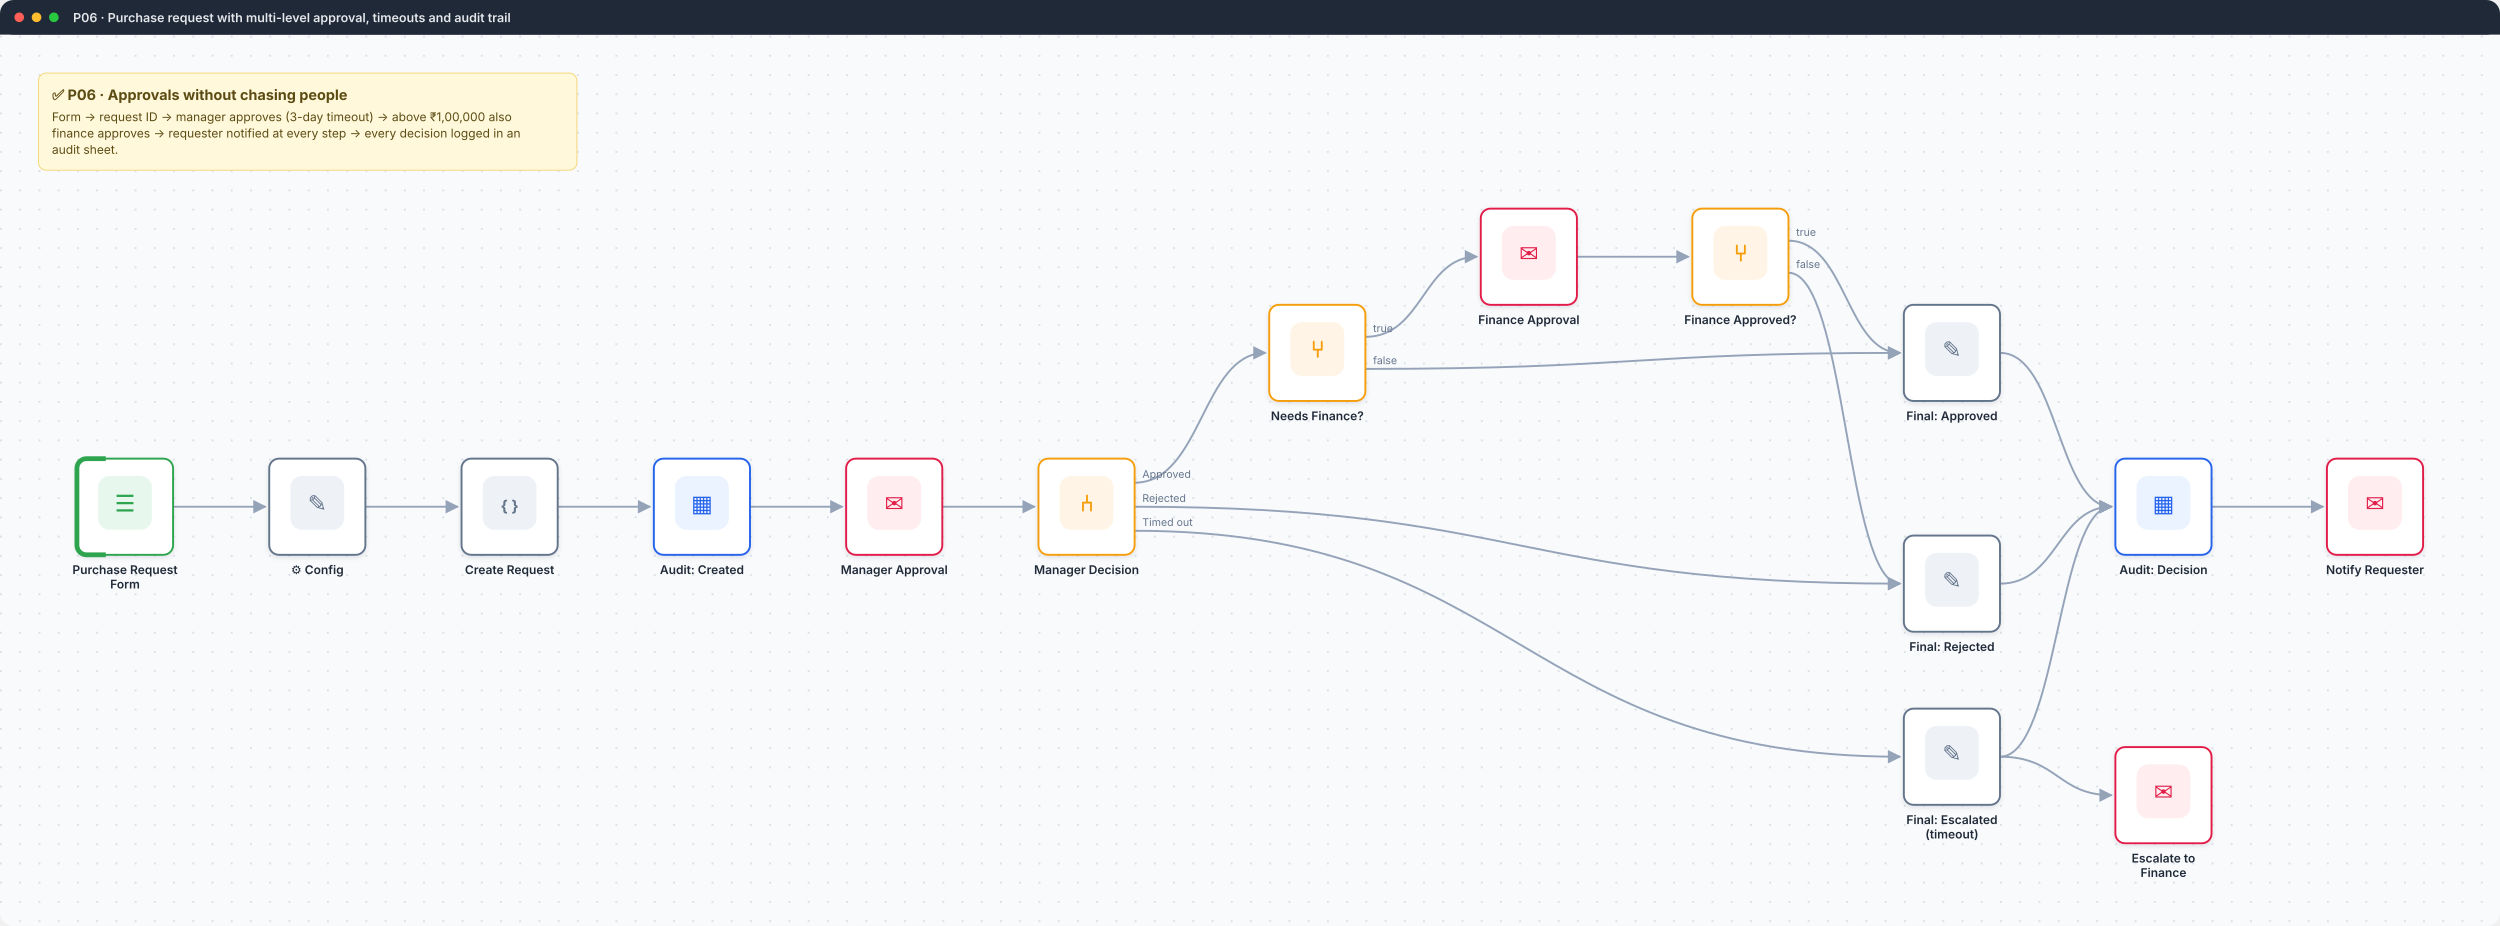
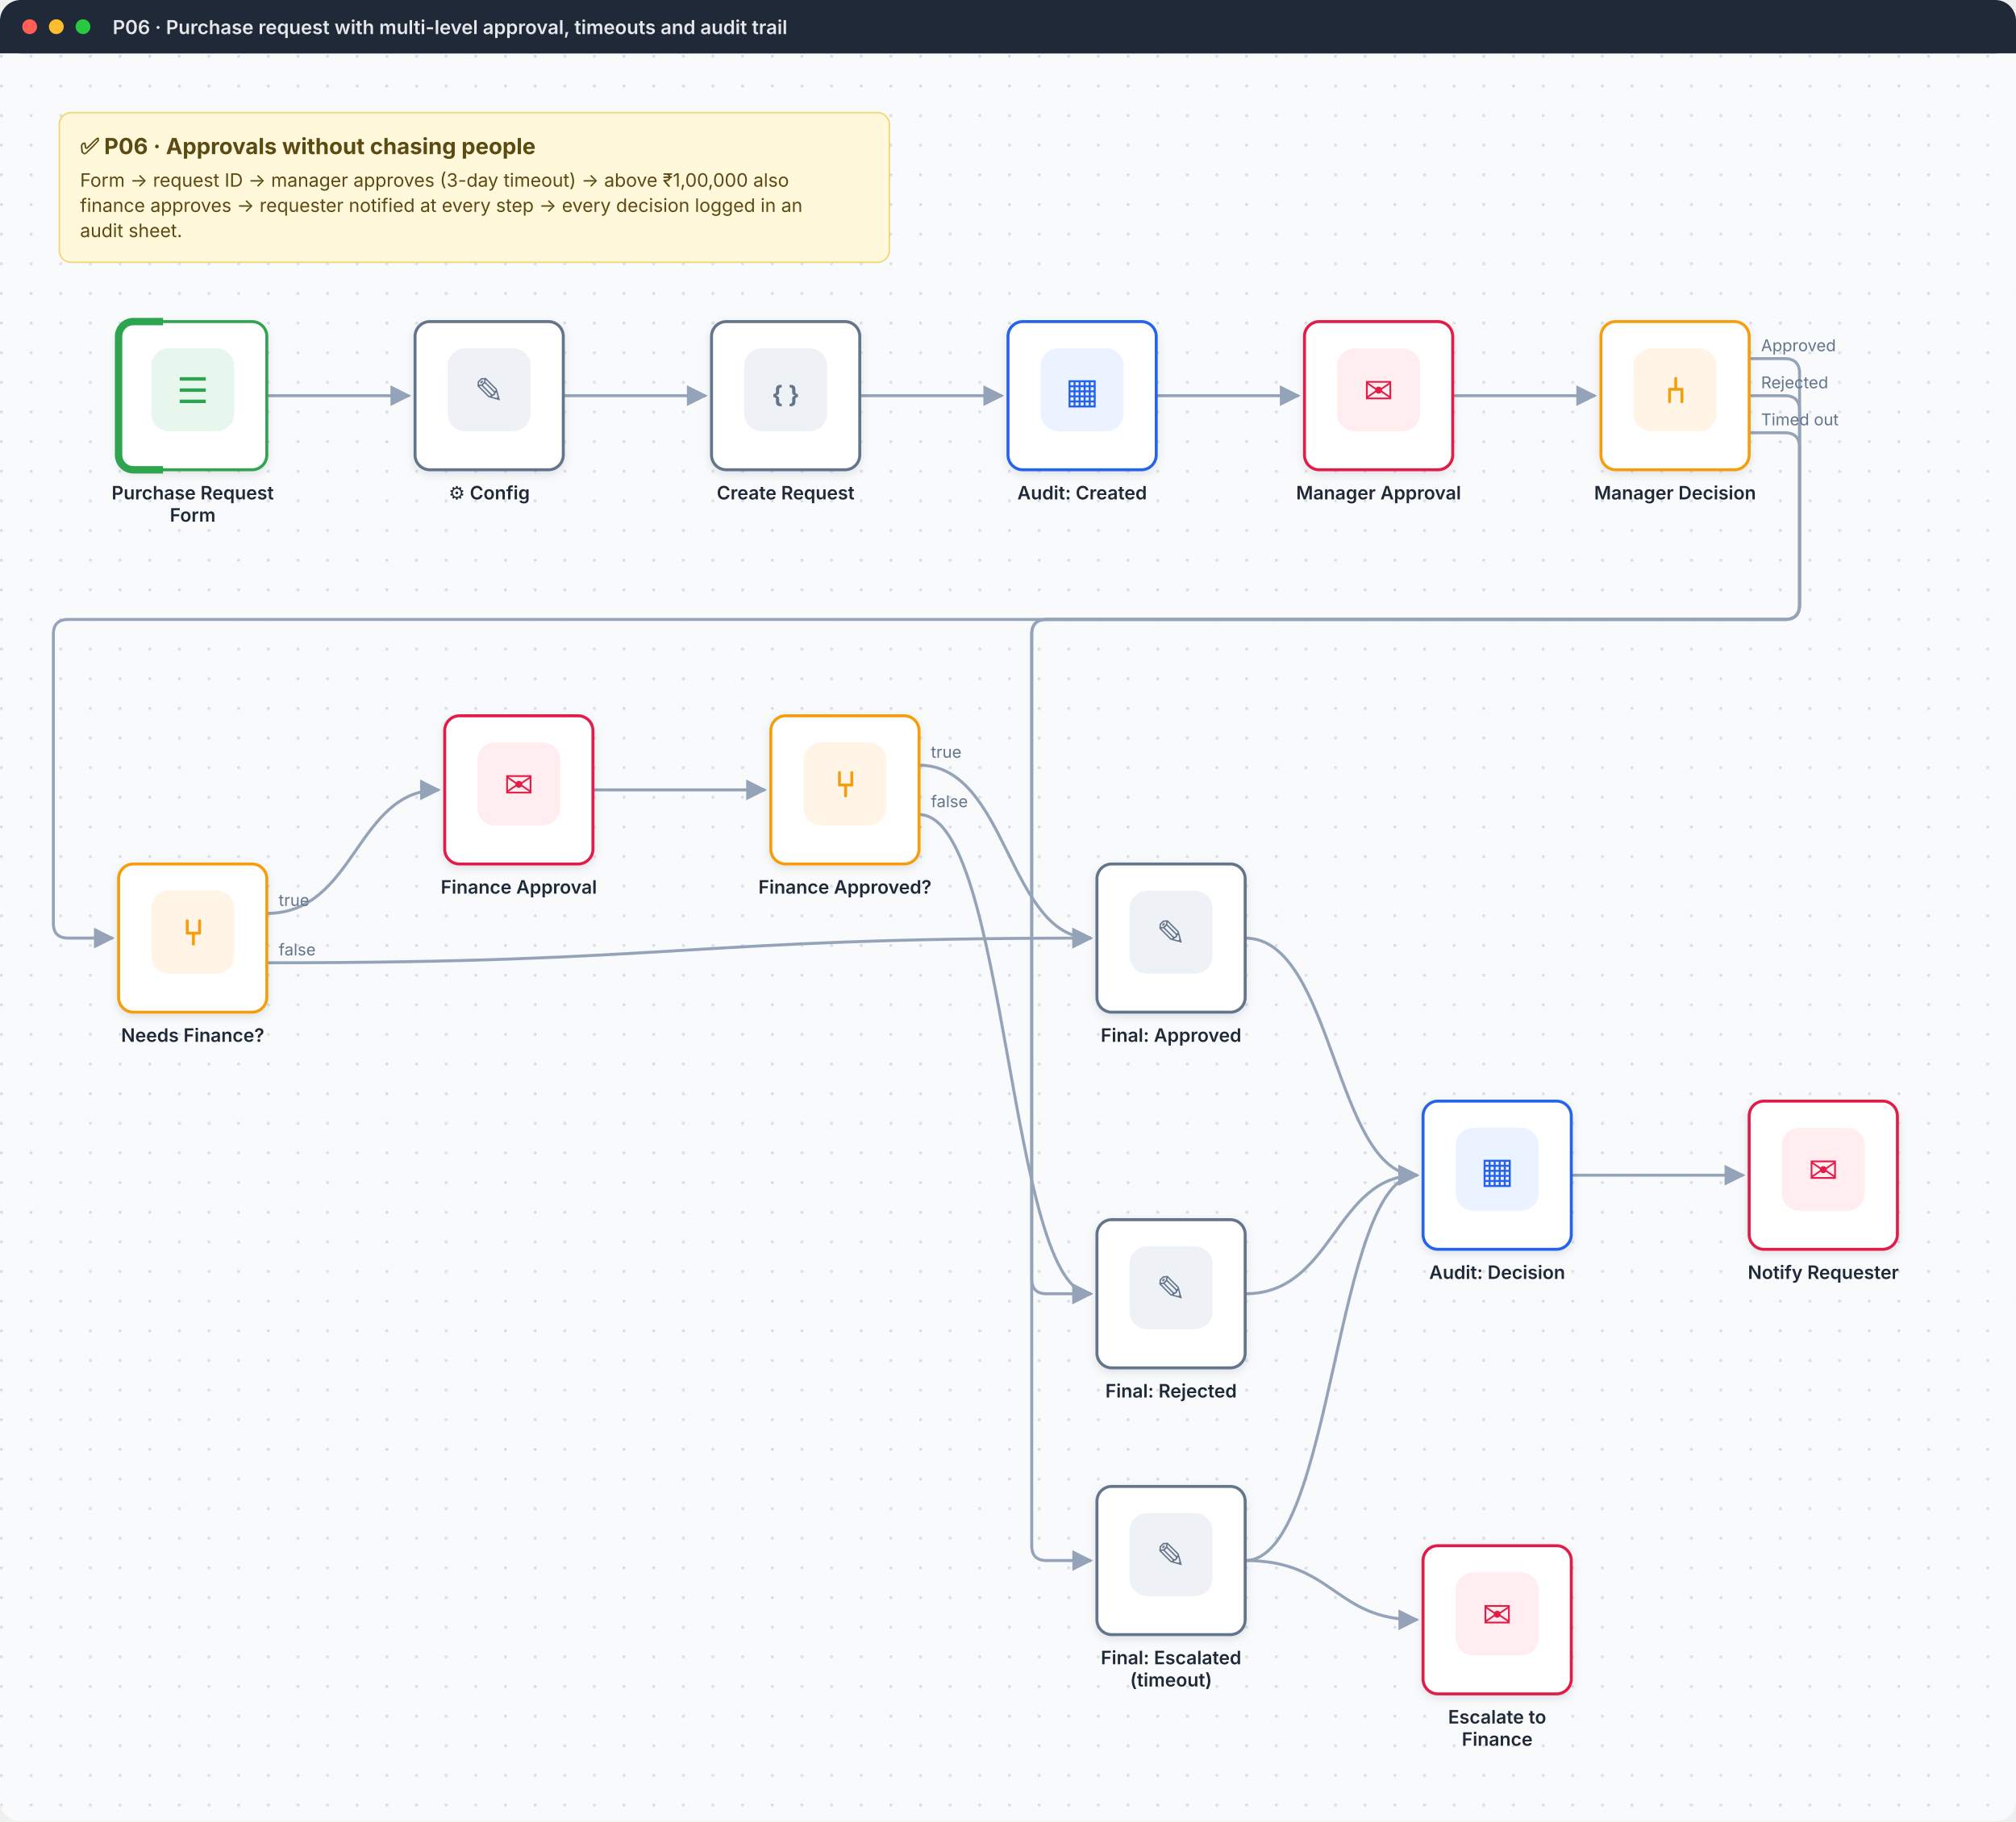
- <svg xmlns="http://www.w3.org/2000/svg" viewBox="-80 -477 2600 963" width="1400" font-family="Inter,Segoe UI,Helvetica,Arial,sans-serif">
+ <svg xmlns="http://www.w3.org/2000/svg" viewBox="-80 -217 1360 1229" width="1360" font-family="Inter,Segoe UI,Helvetica,Arial,sans-serif">
  <defs>
    <pattern id="dots" width="20" height="20" patternUnits="userSpaceOnUse">
      <circle cx="1" cy="1" r="1" fill="#D5D9E0" />
    </pattern>
    <filter id="sh" x="-20%" y="-20%" width="140%" height="140%">
      <feDropShadow dx="0" dy="2" stdDeviation="3" flood-color="#0F172A" flood-opacity=".10" />
    </filter>
    <marker id="arr" viewBox="0 0 10 10" refX="9" refY="5" markerWidth="7" markerHeight="7" orient="auto">
      <path d="M0,0 L10,5 L0,10 z" fill="#94A3B8" />
    </marker>
  </defs>
-   <rect x="-80" y="-477" width="2600" height="963" rx="14" fill="#F8FAFC" />
-   <rect x="-80" y="-477" width="2600" height="963" rx="14" fill="url(#dots)" />
-   <rect x="-80" y="-477" width="2600" height="36" rx="14" fill="#1F2937" />
-   <rect x="-80" y="-457" width="2600" height="16" fill="#1F2937" />
-   <circle cx="-60" cy="-459" r="5" fill="#FF5F57" />
-   <circle cx="-42" cy="-459" r="5" fill="#FEBC2E" />
-   <circle cx="-24" cy="-459" r="5" fill="#28C840" />
-   <text x="-4" y="-454" font-size="13" fill="#E5E7EB" font-weight="600">P06 · Purchase request with multi-level approval, timeouts and audit trail</text>
-   <rect x="-40" y="-401" width="560" height="101" rx="8" fill="#FFF8DB" stroke="#F2D675" />
-   <text x="-26" y="-373" font-size="15" fill="#5B4B12" font-weight="700">✅ P06 · Approvals without chasing people</text>
-   <text x="-26" y="-351" font-size="12.5" fill="#5B4B12" font-weight="400">Form → request ID → manager approves (3-day timeout) → above ₹1,00,000 also</text>
-   <text x="-26" y="-334" font-size="12.5" fill="#5B4B12" font-weight="400">finance approves → requester notified at every step → every decision logged in an</text>
-   <text x="-26" y="-317" font-size="12.5" fill="#5B4B12" font-weight="400">audit sheet.</text>
-   <path d="M2000,-110.0 C2060.0,-110.0 2060.0,50.0 2116,50.0" stroke="#94A3B8" stroke-width="2" fill="none" marker-end="url(#arr)" />
-   <path d="M2000,130.0 C2060.0,130.0 2060.0,50.0 2116,50.0" stroke="#94A3B8" stroke-width="2" fill="none" marker-end="url(#arr)" />
-   <path d="M2000,310.0 C2060.0,310.0 2060.0,50.0 2116,50.0" stroke="#94A3B8" stroke-width="2" fill="none" marker-end="url(#arr)" />
-   <path d="M2000,310.0 C2060.0,310.0 2060.0,350.0 2116,350.0" stroke="#94A3B8" stroke-width="2" fill="none" marker-end="url(#arr)" />
+   <rect x="-80" y="-217" width="1360" height="1229" rx="14" fill="#F8FAFC" />
+   <rect x="-80" y="-217" width="1360" height="1229" rx="14" fill="url(#dots)" />
+   <rect x="-80" y="-217" width="1360" height="36" rx="14" fill="#1F2937" />
+   <rect x="-80" y="-197" width="1360" height="16" fill="#1F2937" />
+   <circle cx="-60" cy="-199" r="5" fill="#FF5F57" />
+   <circle cx="-42" cy="-199" r="5" fill="#FEBC2E" />
+   <circle cx="-24" cy="-199" r="5" fill="#28C840" />
+   <text x="-4" y="-194" font-size="13" fill="#E5E7EB" font-weight="600">P06 · Purchase request with multi-level approval, timeouts and audit trail</text>
+   <rect x="-40" y="-141" width="560" height="101" rx="8" fill="#FFF8DB" stroke="#F2D675" />
+   <text x="-26" y="-113" font-size="15" fill="#5B4B12" font-weight="700">✅ P06 · Approvals without chasing people</text>
+   <text x="-26" y="-91" font-size="12.5" fill="#5B4B12" font-weight="400">Form → request ID → manager approves (3-day timeout) → above ₹1,00,000 also</text>
+   <text x="-26" y="-74" font-size="12.5" fill="#5B4B12" font-weight="400">finance approves → requester notified at every step → every decision logged in an</text>
+   <text x="-26" y="-57" font-size="12.5" fill="#5B4B12" font-weight="400">audit sheet.</text>
+   <path d="M760,416.0 C820.0,416.0 820.0,576.0 876,576.0" stroke="#94A3B8" stroke-width="2" fill="none" marker-end="url(#arr)" />
+   <path d="M760,656.0 C820.0,656.0 820.0,576.0 876,576.0" stroke="#94A3B8" stroke-width="2" fill="none" marker-end="url(#arr)" />
+   <path d="M760,836.0 C820.0,836.0 820.0,576.0 876,576.0" stroke="#94A3B8" stroke-width="2" fill="none" marker-end="url(#arr)" />
+   <path d="M760,836.0 C820.0,836.0 820.0,876.0 876,876.0" stroke="#94A3B8" stroke-width="2" fill="none" marker-end="url(#arr)" />
  <path d="M100,50.0 C150.0,50.0 150.0,50.0 196,50.0" stroke="#94A3B8" stroke-width="2" fill="none" marker-end="url(#arr)" />
  <path d="M300,50.0 C350.0,50.0 350.0,50.0 396,50.0" stroke="#94A3B8" stroke-width="2" fill="none" marker-end="url(#arr)" />
  <path d="M500,50.0 C550.0,50.0 550.0,50.0 596,50.0" stroke="#94A3B8" stroke-width="2" fill="none" marker-end="url(#arr)" />
  <path d="M700,50.0 C750.0,50.0 750.0,50.0 796,50.0" stroke="#94A3B8" stroke-width="2" fill="none" marker-end="url(#arr)" />
  <path d="M900,50.0 C950.0,50.0 950.0,50.0 996,50.0" stroke="#94A3B8" stroke-width="2" fill="none" marker-end="url(#arr)" />
-   <path d="M1100,25.0 C1170.0,25.0 1170.0,-110.0 1236,-110.0" stroke="#94A3B8" stroke-width="2" fill="none" marker-end="url(#arr)" />
+   <path d="M1100,25.0 H1124 Q1134,25.0 1134,35.0 V191 Q1134,201 1124,201 H-34 Q-44,201 -44,211 V406.0 Q-44,416.0 -34,416.0 H-4" stroke="#94A3B8" stroke-width="2" fill="none" marker-end="url(#arr)" />
  <text x="1108" y="20.0" font-size="11" fill="#64748B">Approved</text>
-   <path d="M1100,50.0 C1500.0,50.0 1500.0,130.0 1896,130.0" stroke="#94A3B8" stroke-width="2" fill="none" marker-end="url(#arr)" />
+   <path d="M1100,50.0 H1124 Q1134,50.0 1134,60.0 V191 Q1134,201 1124,201 H626 Q616,201 616,211 V646.0 Q616,656.0 626,656.0 H656" stroke="#94A3B8" stroke-width="2" fill="none" marker-end="url(#arr)" />
  <text x="1108" y="45.0" font-size="11" fill="#64748B">Rejected</text>
-   <path d="M1100,75.0 C1500.0,75.0 1500.0,310.0 1896,310.0" stroke="#94A3B8" stroke-width="2" fill="none" marker-end="url(#arr)" />
+   <path d="M1100,75.0 H1124 Q1134,75.0 1134,85.0 V191 Q1134,201 1124,201 H626 Q616,201 616,211 V826.0 Q616,836.0 626,836.0 H656" stroke="#94A3B8" stroke-width="2" fill="none" marker-end="url(#arr)" />
  <text x="1108" y="70.0" font-size="11" fill="#64748B">Timed out</text>
-   <path d="M1340,-126.667 C1400.0,-126.667 1400.0,-210.0 1456,-210.0" stroke="#94A3B8" stroke-width="2" fill="none" marker-end="url(#arr)" />
-   <text x="1348" y="-131.667" font-size="11" fill="#64748B">true</text>
-   <path d="M1340,-93.333 C1620.0,-93.333 1620.0,-110.0 1896,-110.0" stroke="#94A3B8" stroke-width="2" fill="none" marker-end="url(#arr)" />
-   <text x="1348" y="-98.333" font-size="11" fill="#64748B">false</text>
-   <path d="M1560,-210.0 C1620.0,-210.0 1620.0,-210.0 1676,-210.0" stroke="#94A3B8" stroke-width="2" fill="none" marker-end="url(#arr)" />
-   <path d="M1780,-226.667 C1840.0,-226.667 1840.0,-110.0 1896,-110.0" stroke="#94A3B8" stroke-width="2" fill="none" marker-end="url(#arr)" />
-   <text x="1788" y="-231.667" font-size="11" fill="#64748B">true</text>
-   <path d="M1780,-193.333 C1840.0,-193.333 1840.0,130.0 1896,130.0" stroke="#94A3B8" stroke-width="2" fill="none" marker-end="url(#arr)" />
-   <text x="1788" y="-198.333" font-size="11" fill="#64748B">false</text>
-   <path d="M2220,50.0 C2280.0,50.0 2280.0,50.0 2336,50.0" stroke="#94A3B8" stroke-width="2" fill="none" marker-end="url(#arr)" />
+   <path d="M100,399.333 C160.0,399.333 160.0,316.0 216,316.0" stroke="#94A3B8" stroke-width="2" fill="none" marker-end="url(#arr)" />
+   <text x="108" y="394.333" font-size="11" fill="#64748B">true</text>
+   <path d="M100,432.667 C380.0,432.667 380.0,416.0 656,416.0" stroke="#94A3B8" stroke-width="2" fill="none" marker-end="url(#arr)" />
+   <text x="108" y="427.667" font-size="11" fill="#64748B">false</text>
+   <path d="M320,316.0 C380.0,316.0 380.0,316.0 436,316.0" stroke="#94A3B8" stroke-width="2" fill="none" marker-end="url(#arr)" />
+   <path d="M540,299.333 C600.0,299.333 600.0,416.0 656,416.0" stroke="#94A3B8" stroke-width="2" fill="none" marker-end="url(#arr)" />
+   <text x="548" y="294.333" font-size="11" fill="#64748B">true</text>
+   <path d="M540,332.667 C600.0,332.667 600.0,656.0 656,656.0" stroke="#94A3B8" stroke-width="2" fill="none" marker-end="url(#arr)" />
+   <text x="548" y="327.667" font-size="11" fill="#64748B">false</text>
+   <path d="M980,576.0 C1040.0,576.0 1040.0,576.0 1096,576.0" stroke="#94A3B8" stroke-width="2" fill="none" marker-end="url(#arr)" />
  <rect x="0" y="0" width="100" height="100" rx="10" fill="#FFFFFF" stroke="#2EA44F" stroke-width="2" filter="url(#sh)" />
  <path d="M30,0 H10 A10,10 0 0 0 0,10 V90 A10,10 0 0 0 10,100 H30" fill="none" stroke="#2EA44F" stroke-width="5" />
  <rect x="22" y="18" width="56" height="56" rx="12" fill="#E8F7EE" />
  <text x="50" y="55" font-size="24" text-anchor="middle" fill="#2EA44F" font-weight="700">☰</text>
  <text x="50.0" y="120" font-size="12.5" text-anchor="middle" fill="#1F2937" font-weight="600">Purchase Request</text>
  <text x="50.0" y="135" font-size="12.5" text-anchor="middle" fill="#1F2937" font-weight="600">Form</text>
  <rect x="200" y="0" width="100" height="100" rx="10" fill="#FFFFFF" stroke="#64748B" stroke-width="2" filter="url(#sh)" />
  <rect x="222" y="18" width="56" height="56" rx="12" fill="#EEF2F7" />
  <text x="250" y="55" font-size="24" text-anchor="middle" fill="#64748B" font-weight="700">✎</text>
  <text x="250.0" y="120" font-size="12.5" text-anchor="middle" fill="#1F2937" font-weight="600">⚙️ Config</text>
  <rect x="400" y="0" width="100" height="100" rx="10" fill="#FFFFFF" stroke="#64748B" stroke-width="2" filter="url(#sh)" />
  <rect x="422" y="18" width="56" height="56" rx="12" fill="#EEF2F7" />
  <text x="450" y="55" font-size="16" text-anchor="middle" fill="#64748B" font-weight="700">{ }</text>
  <text x="450.0" y="120" font-size="12.5" text-anchor="middle" fill="#1F2937" font-weight="600">Create Request</text>
  <rect x="600" y="0" width="100" height="100" rx="10" fill="#FFFFFF" stroke="#2563EB" stroke-width="2" filter="url(#sh)" />
  <rect x="622" y="18" width="56" height="56" rx="12" fill="#EAF3FF" />
  <text x="650" y="55" font-size="24" text-anchor="middle" fill="#2563EB" font-weight="700">▦</text>
  <text x="650.0" y="120" font-size="12.5" text-anchor="middle" fill="#1F2937" font-weight="600">Audit: Created</text>
  <rect x="800" y="0" width="100" height="100" rx="10" fill="#FFFFFF" stroke="#E11D48" stroke-width="2" filter="url(#sh)" />
  <rect x="822" y="18" width="56" height="56" rx="12" fill="#FFEDEF" />
  <text x="850" y="55" font-size="24" text-anchor="middle" fill="#E11D48" font-weight="700">✉</text>
  <text x="850.0" y="120" font-size="12.5" text-anchor="middle" fill="#1F2937" font-weight="600">Manager Approval</text>
  <rect x="1000" y="0" width="100" height="100" rx="10" fill="#FFFFFF" stroke="#F59E0B" stroke-width="2" filter="url(#sh)" />
  <rect x="1022" y="18" width="56" height="56" rx="12" fill="#FFF4E5" />
  <text x="1050" y="55" font-size="24" text-anchor="middle" fill="#F59E0B" font-weight="700">⑃</text>
  <text x="1050.0" y="120" font-size="12.5" text-anchor="middle" fill="#1F2937" font-weight="600">Manager Decision</text>
-   <rect x="1240" y="-160" width="100" height="100" rx="10" fill="#FFFFFF" stroke="#F59E0B" stroke-width="2" filter="url(#sh)" />
-   <rect x="1262" y="-142" width="56" height="56" rx="12" fill="#FFF4E5" />
-   <text x="1290" y="-105" font-size="24" text-anchor="middle" fill="#F59E0B" font-weight="700">⑂</text>
-   <text x="1290.0" y="-40" font-size="12.5" text-anchor="middle" fill="#1F2937" font-weight="600">Needs Finance?</text>
-   <rect x="1460" y="-260" width="100" height="100" rx="10" fill="#FFFFFF" stroke="#E11D48" stroke-width="2" filter="url(#sh)" />
-   <rect x="1482" y="-242" width="56" height="56" rx="12" fill="#FFEDEF" />
-   <text x="1510" y="-205" font-size="24" text-anchor="middle" fill="#E11D48" font-weight="700">✉</text>
-   <text x="1510.0" y="-140" font-size="12.5" text-anchor="middle" fill="#1F2937" font-weight="600">Finance Approval</text>
-   <rect x="1680" y="-260" width="100" height="100" rx="10" fill="#FFFFFF" stroke="#F59E0B" stroke-width="2" filter="url(#sh)" />
-   <rect x="1702" y="-242" width="56" height="56" rx="12" fill="#FFF4E5" />
-   <text x="1730" y="-205" font-size="24" text-anchor="middle" fill="#F59E0B" font-weight="700">⑂</text>
-   <text x="1730.0" y="-140" font-size="12.5" text-anchor="middle" fill="#1F2937" font-weight="600">Finance Approved?</text>
-   <rect x="1900" y="-160" width="100" height="100" rx="10" fill="#FFFFFF" stroke="#64748B" stroke-width="2" filter="url(#sh)" />
-   <rect x="1922" y="-142" width="56" height="56" rx="12" fill="#EEF2F7" />
-   <text x="1950" y="-105" font-size="24" text-anchor="middle" fill="#64748B" font-weight="700">✎</text>
-   <text x="1950.0" y="-40" font-size="12.5" text-anchor="middle" fill="#1F2937" font-weight="600">Final: Approved</text>
-   <rect x="1900" y="80" width="100" height="100" rx="10" fill="#FFFFFF" stroke="#64748B" stroke-width="2" filter="url(#sh)" />
-   <rect x="1922" y="98" width="56" height="56" rx="12" fill="#EEF2F7" />
-   <text x="1950" y="135" font-size="24" text-anchor="middle" fill="#64748B" font-weight="700">✎</text>
-   <text x="1950.0" y="200" font-size="12.5" text-anchor="middle" fill="#1F2937" font-weight="600">Final: Rejected</text>
-   <rect x="1900" y="260" width="100" height="100" rx="10" fill="#FFFFFF" stroke="#64748B" stroke-width="2" filter="url(#sh)" />
-   <rect x="1922" y="278" width="56" height="56" rx="12" fill="#EEF2F7" />
-   <text x="1950" y="315" font-size="24" text-anchor="middle" fill="#64748B" font-weight="700">✎</text>
-   <text x="1950.0" y="380" font-size="12.5" text-anchor="middle" fill="#1F2937" font-weight="600">Final: Escalated</text>
-   <text x="1950.0" y="395" font-size="12.5" text-anchor="middle" fill="#1F2937" font-weight="600">(timeout)</text>
-   <rect x="2120" y="0" width="100" height="100" rx="10" fill="#FFFFFF" stroke="#2563EB" stroke-width="2" filter="url(#sh)" />
-   <rect x="2142" y="18" width="56" height="56" rx="12" fill="#EAF3FF" />
-   <text x="2170" y="55" font-size="24" text-anchor="middle" fill="#2563EB" font-weight="700">▦</text>
-   <text x="2170.0" y="120" font-size="12.5" text-anchor="middle" fill="#1F2937" font-weight="600">Audit: Decision</text>
-   <rect x="2340" y="0" width="100" height="100" rx="10" fill="#FFFFFF" stroke="#E11D48" stroke-width="2" filter="url(#sh)" />
-   <rect x="2362" y="18" width="56" height="56" rx="12" fill="#FFEDEF" />
-   <text x="2390" y="55" font-size="24" text-anchor="middle" fill="#E11D48" font-weight="700">✉</text>
-   <text x="2390.0" y="120" font-size="12.5" text-anchor="middle" fill="#1F2937" font-weight="600">Notify Requester</text>
-   <rect x="2120" y="300" width="100" height="100" rx="10" fill="#FFFFFF" stroke="#E11D48" stroke-width="2" filter="url(#sh)" />
-   <rect x="2142" y="318" width="56" height="56" rx="12" fill="#FFEDEF" />
-   <text x="2170" y="355" font-size="24" text-anchor="middle" fill="#E11D48" font-weight="700">✉</text>
-   <text x="2170.0" y="420" font-size="12.5" text-anchor="middle" fill="#1F2937" font-weight="600">Escalate to</text>
-   <text x="2170.0" y="435" font-size="12.5" text-anchor="middle" fill="#1F2937" font-weight="600">Finance</text>
+   <rect x="0" y="366" width="100" height="100" rx="10" fill="#FFFFFF" stroke="#F59E0B" stroke-width="2" filter="url(#sh)" />
+   <rect x="22" y="384" width="56" height="56" rx="12" fill="#FFF4E5" />
+   <text x="50" y="421" font-size="24" text-anchor="middle" fill="#F59E0B" font-weight="700">⑂</text>
+   <text x="50.0" y="486" font-size="12.5" text-anchor="middle" fill="#1F2937" font-weight="600">Needs Finance?</text>
+   <rect x="220" y="266" width="100" height="100" rx="10" fill="#FFFFFF" stroke="#E11D48" stroke-width="2" filter="url(#sh)" />
+   <rect x="242" y="284" width="56" height="56" rx="12" fill="#FFEDEF" />
+   <text x="270" y="321" font-size="24" text-anchor="middle" fill="#E11D48" font-weight="700">✉</text>
+   <text x="270.0" y="386" font-size="12.5" text-anchor="middle" fill="#1F2937" font-weight="600">Finance Approval</text>
+   <rect x="440" y="266" width="100" height="100" rx="10" fill="#FFFFFF" stroke="#F59E0B" stroke-width="2" filter="url(#sh)" />
+   <rect x="462" y="284" width="56" height="56" rx="12" fill="#FFF4E5" />
+   <text x="490" y="321" font-size="24" text-anchor="middle" fill="#F59E0B" font-weight="700">⑂</text>
+   <text x="490.0" y="386" font-size="12.5" text-anchor="middle" fill="#1F2937" font-weight="600">Finance Approved?</text>
+   <rect x="660" y="366" width="100" height="100" rx="10" fill="#FFFFFF" stroke="#64748B" stroke-width="2" filter="url(#sh)" />
+   <rect x="682" y="384" width="56" height="56" rx="12" fill="#EEF2F7" />
+   <text x="710" y="421" font-size="24" text-anchor="middle" fill="#64748B" font-weight="700">✎</text>
+   <text x="710.0" y="486" font-size="12.5" text-anchor="middle" fill="#1F2937" font-weight="600">Final: Approved</text>
+   <rect x="660" y="606" width="100" height="100" rx="10" fill="#FFFFFF" stroke="#64748B" stroke-width="2" filter="url(#sh)" />
+   <rect x="682" y="624" width="56" height="56" rx="12" fill="#EEF2F7" />
+   <text x="710" y="661" font-size="24" text-anchor="middle" fill="#64748B" font-weight="700">✎</text>
+   <text x="710.0" y="726" font-size="12.5" text-anchor="middle" fill="#1F2937" font-weight="600">Final: Rejected</text>
+   <rect x="660" y="786" width="100" height="100" rx="10" fill="#FFFFFF" stroke="#64748B" stroke-width="2" filter="url(#sh)" />
+   <rect x="682" y="804" width="56" height="56" rx="12" fill="#EEF2F7" />
+   <text x="710" y="841" font-size="24" text-anchor="middle" fill="#64748B" font-weight="700">✎</text>
+   <text x="710.0" y="906" font-size="12.5" text-anchor="middle" fill="#1F2937" font-weight="600">Final: Escalated</text>
+   <text x="710.0" y="921" font-size="12.5" text-anchor="middle" fill="#1F2937" font-weight="600">(timeout)</text>
+   <rect x="880" y="526" width="100" height="100" rx="10" fill="#FFFFFF" stroke="#2563EB" stroke-width="2" filter="url(#sh)" />
+   <rect x="902" y="544" width="56" height="56" rx="12" fill="#EAF3FF" />
+   <text x="930" y="581" font-size="24" text-anchor="middle" fill="#2563EB" font-weight="700">▦</text>
+   <text x="930.0" y="646" font-size="12.5" text-anchor="middle" fill="#1F2937" font-weight="600">Audit: Decision</text>
+   <rect x="1100" y="526" width="100" height="100" rx="10" fill="#FFFFFF" stroke="#E11D48" stroke-width="2" filter="url(#sh)" />
+   <rect x="1122" y="544" width="56" height="56" rx="12" fill="#FFEDEF" />
+   <text x="1150" y="581" font-size="24" text-anchor="middle" fill="#E11D48" font-weight="700">✉</text>
+   <text x="1150.0" y="646" font-size="12.5" text-anchor="middle" fill="#1F2937" font-weight="600">Notify Requester</text>
+   <rect x="880" y="826" width="100" height="100" rx="10" fill="#FFFFFF" stroke="#E11D48" stroke-width="2" filter="url(#sh)" />
+   <rect x="902" y="844" width="56" height="56" rx="12" fill="#FFEDEF" />
+   <text x="930" y="881" font-size="24" text-anchor="middle" fill="#E11D48" font-weight="700">✉</text>
+   <text x="930.0" y="946" font-size="12.5" text-anchor="middle" fill="#1F2937" font-weight="600">Escalate to</text>
+   <text x="930.0" y="961" font-size="12.5" text-anchor="middle" fill="#1F2937" font-weight="600">Finance</text>
</svg>
